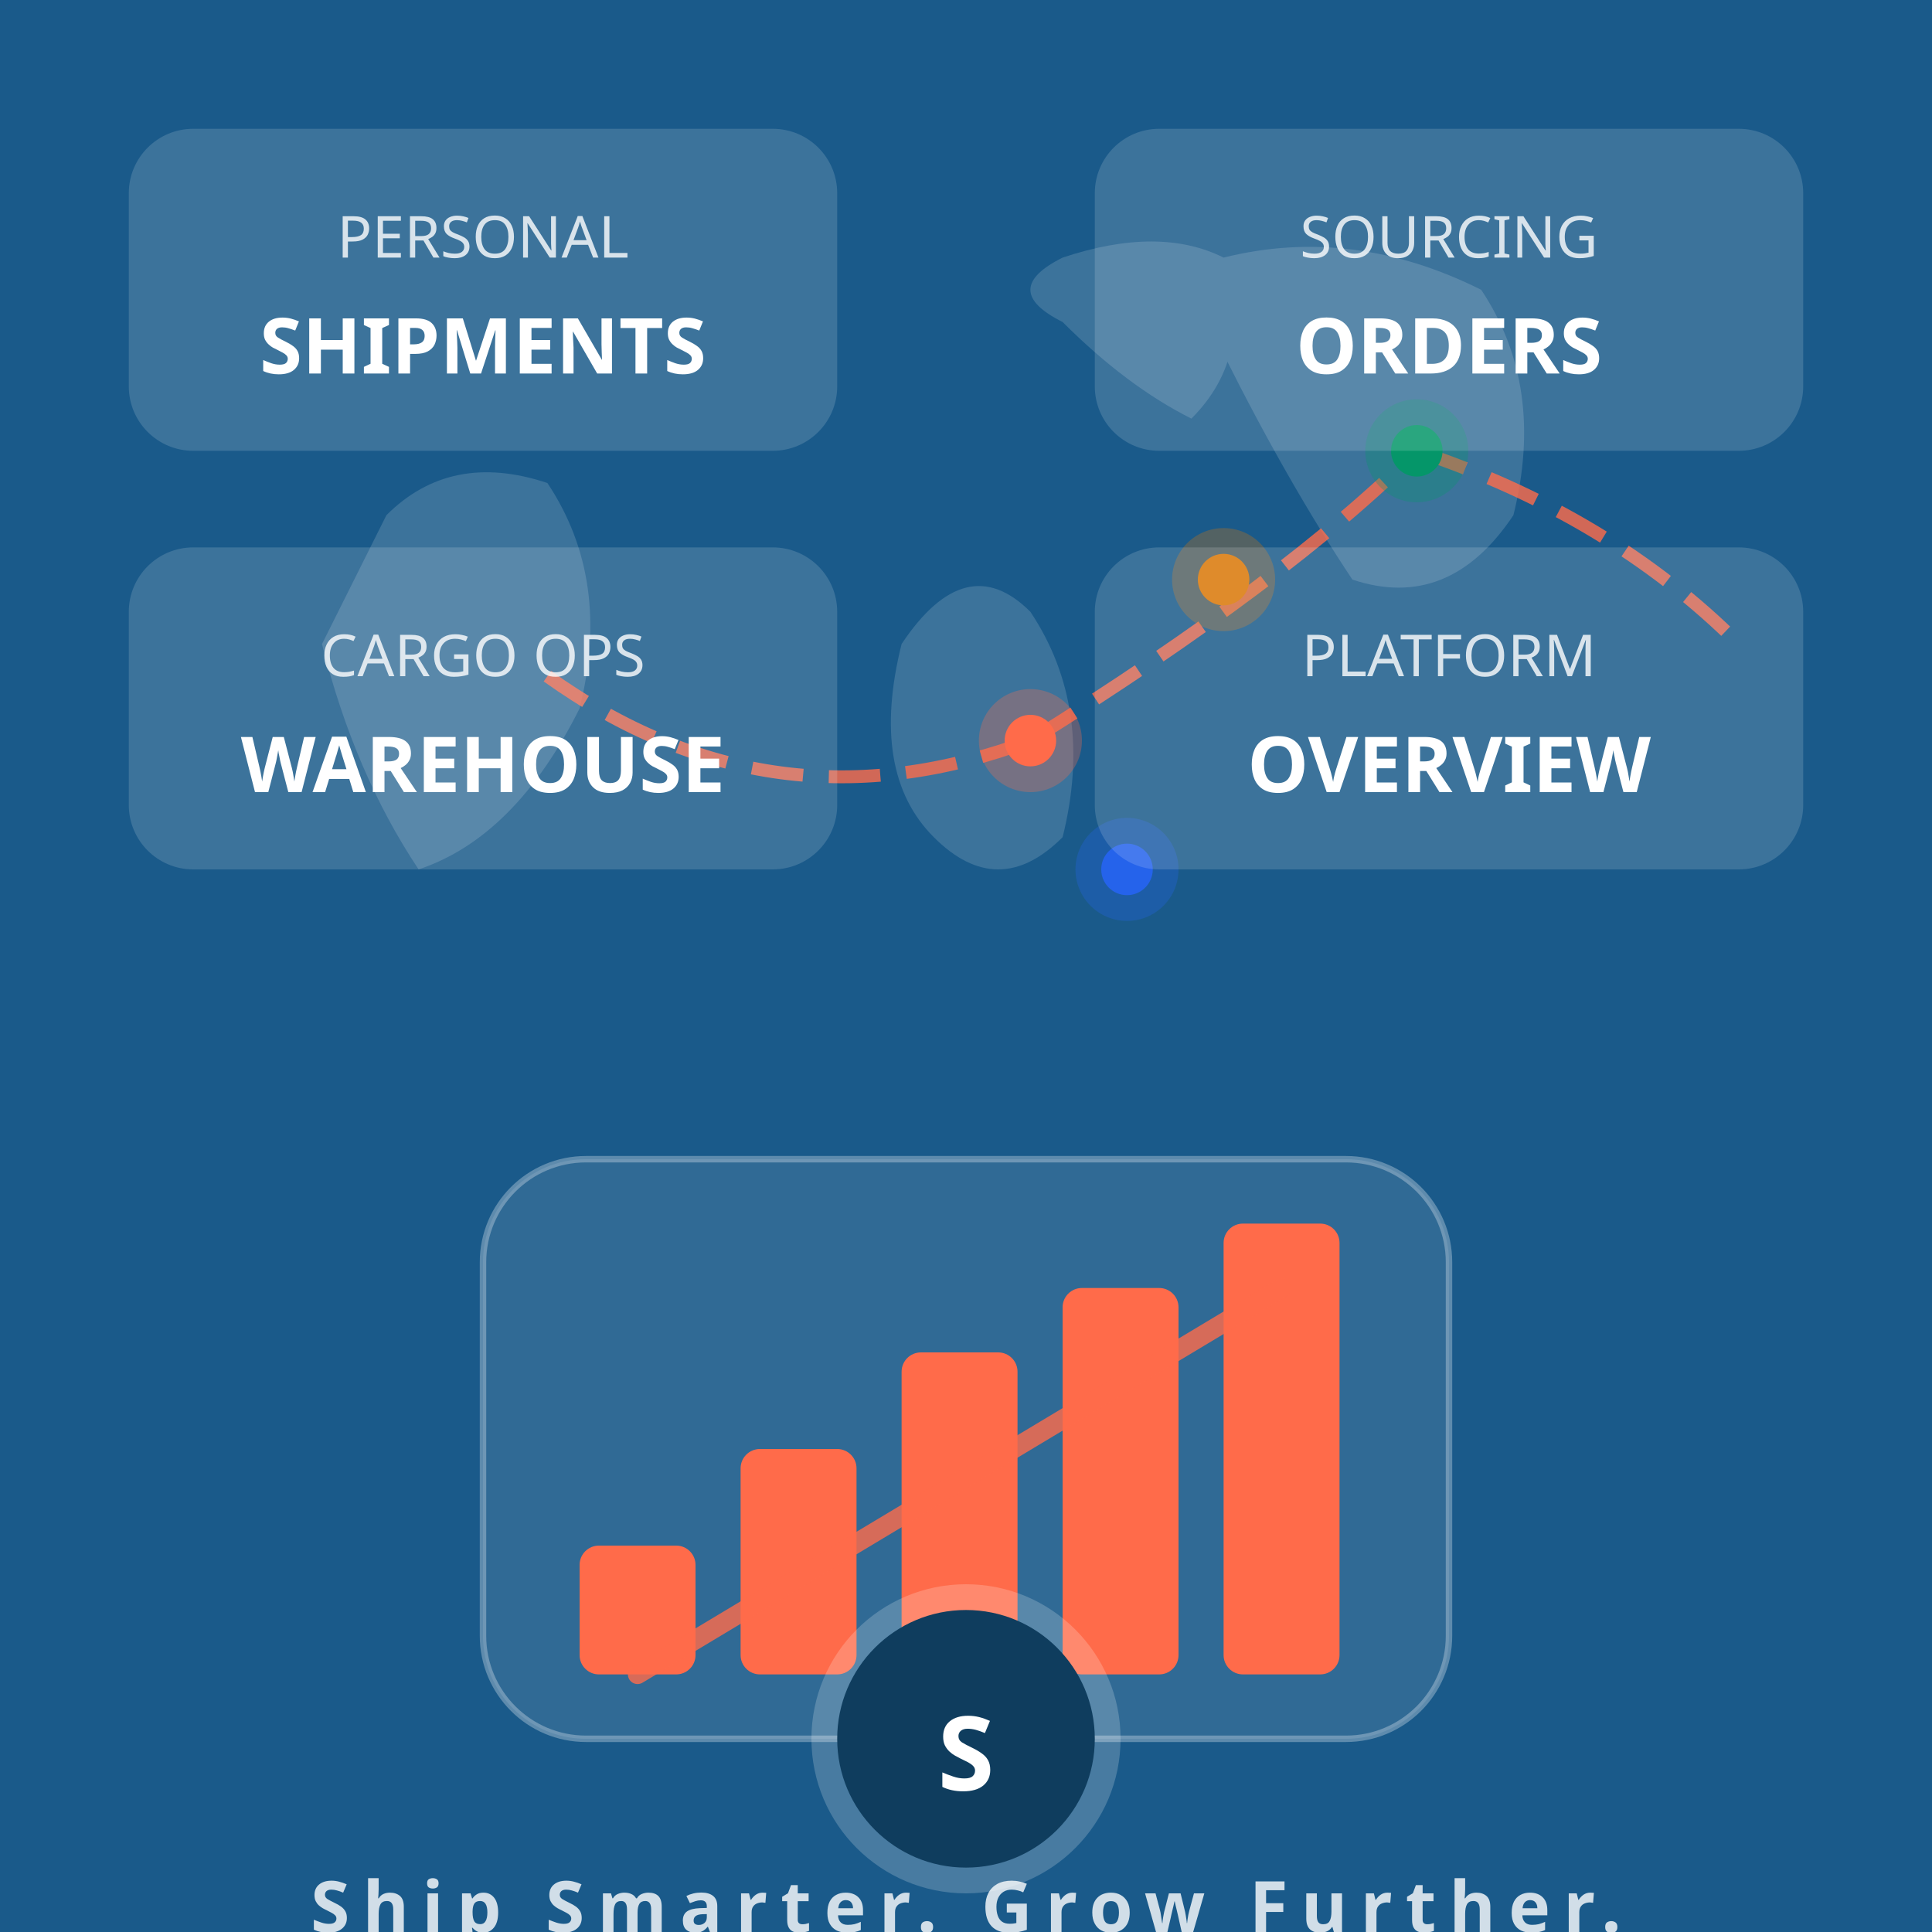
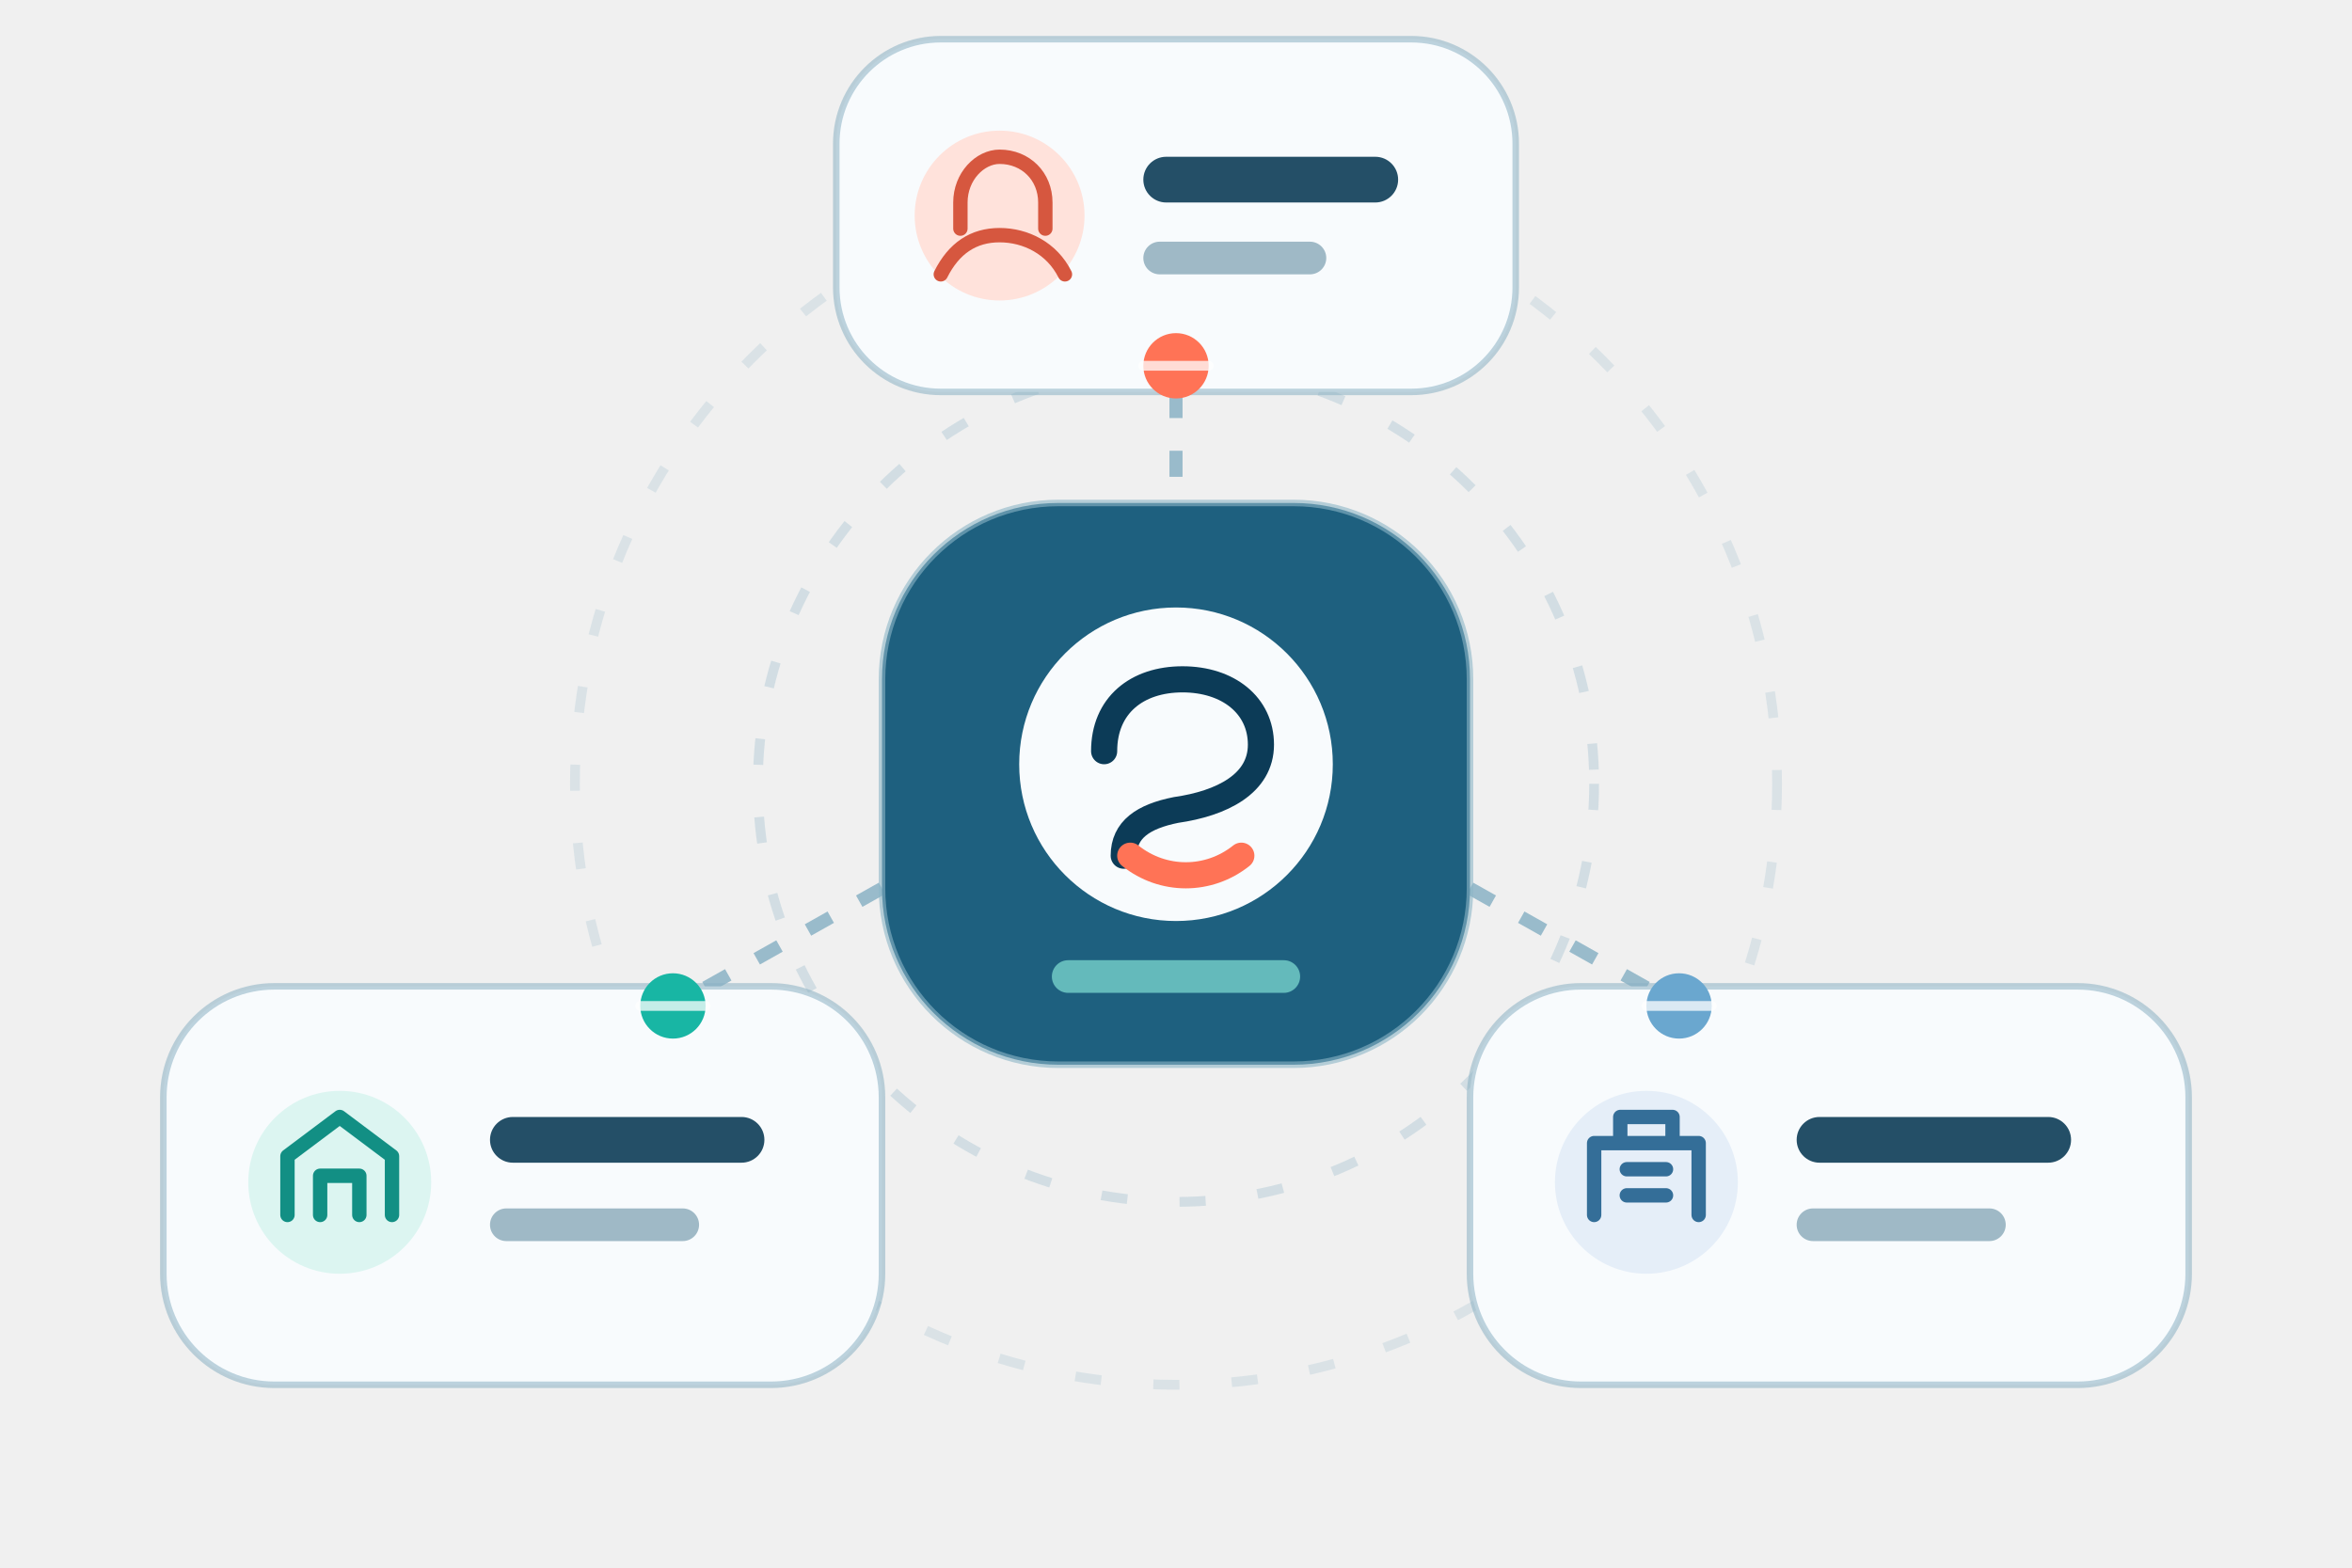
- <svg xmlns="http://www.w3.org/2000/svg" viewBox="0 0 300 300" fill="none">
-   <rect width="300" height="300" fill="url(#bgGradient)" />
+ <svg xmlns="http://www.w3.org/2000/svg" viewBox="0 0 360 240" fill="none">
  <defs>
-     <linearGradient id="bgGradient" x1="0" y1="300" x2="300" y2="0">
-       <stop offset="0%" stop-color="#0F3D5E" />
-       <stop offset="50%" stop-color="#1A5A8A" />
-       <stop offset="100%" stop-color="#2563EB" />
+     <linearGradient id="hub" x1="142" y1="82" x2="218" y2="158" gradientUnits="userSpaceOnUse">
+       <stop stop-color="#1E607F" />
+       <stop offset="1" stop-color="#082F49" />
    </linearGradient>
  </defs>
-   <g fill="white" opacity="0.15">
-     <path d="M140 100 Q150 85 160 95 Q170 110 165 130 Q155 140 145 130 Q135 120 140 100" />
-     <path d="M190 40 Q210 35 230 45 Q240 60 235 80 Q225 95 210 90 Q200 75 190 55 Q185 45 190 40" />
-     <path d="M165 40 Q180 35 190 40 Q195 55 185 65 Q175 60 165 50 Q155 45 165 40" />
-     <path d="M60 80 Q70 70 85 75 Q95 90 90 110 Q80 130 65 135 Q55 120 50 100 Q55 90 60 80" />
+   <circle cx="180" cy="120" r="92" stroke="#8CB3C6" stroke-width="1.5" stroke-dasharray="4 8" opacity="0.22" />
+   <circle cx="180" cy="120" r="64" stroke="#8CB3C6" stroke-width="1.5" stroke-dasharray="4 8" opacity="0.3" />
+   <path d="M180 82V56M135 136L103 154M225 136L257 154" stroke="#83AEC2" stroke-width="2" stroke-dasharray="4 5" opacity="0.8" />
+   <g transform="translate(135 77)">
+     <rect width="90" height="86" rx="27" fill="url(#hub)" stroke="#8CB5C7" stroke-opacity="0.6" />
+     <circle cx="45" cy="40" r="24" fill="#F8FBFD" />
+     <path d="M34 38C34 31 39 27 46 27C53 27 58 31 58 37C58 43 52 46 45 47C40 48 37 50 37 54" stroke="#0C3B57" stroke-width="4" stroke-linecap="round" />
+     <path d="M38 54C43 58 50 58 55 54" stroke="#FF7356" stroke-width="4" stroke-linecap="round" />
+     <rect x="26" y="70" width="38" height="5" rx="2.5" fill="#77D4CC" opacity="0.78" />
  </g>
-   <g stroke="#FF6B4A" stroke-width="2" stroke-dasharray="8 4" opacity="0.8">
-     <path d="M160 115 Q200 90 220 70" fill="none" />
-     <path d="M160 115 Q120 130 85 105" fill="none" />
-     <path d="M220 70 Q250 80 270 100" fill="none" />
+   <g transform="translate(128 6)">
+     <rect width="104" height="54" rx="16" fill="#F8FBFD" stroke="#8AB0C2" stroke-opacity="0.55" />
+     <circle cx="25" cy="27" r="13" fill="#FFE2DB" />
+     <path d="M19 29V25C19 21 22 18 25 18C29 18 32 21 32 25V29M16 36C18 32 21 30 25 30C29 30 33 32 35 36" stroke="#D6573F" stroke-width="2.2" stroke-linecap="round" />
+     <rect x="47" y="18" width="39" height="7" rx="3.5" fill="#244F67" />
+     <rect x="47" y="31" width="28" height="5" rx="2.5" fill="#9FB9C6" />
  </g>
-   <g>
-     <circle cx="160" cy="115" r="8" fill="#FF6B4A" opacity="0.3">
-       <animate attributeName="r" values="6;12;6" dur="2s" repeatCount="indefinite" />
-       <animate attributeName="opacity" values="0.3;0.8;0.3" dur="2s" repeatCount="indefinite" />
-     </circle>
-     <circle cx="160" cy="115" r="4" fill="#FF6B4A" />
-     <circle cx="220" cy="70" r="8" fill="#059669" opacity="0.3">
-       <animate attributeName="r" values="6;12;6" dur="2s" repeatCount="indefinite" begin="0.5s" />
-       <animate attributeName="opacity" values="0.3;0.8;0.3" dur="2s" repeatCount="indefinite" begin="0.5s" />
-     </circle>
-     <circle cx="220" cy="70" r="4" fill="#059669" />
-     <circle cx="190" cy="90" r="8" fill="#D97706" opacity="0.3">
-       <animate attributeName="r" values="6;12;6" dur="2s" repeatCount="indefinite" begin="1s" />
-       <animate attributeName="opacity" values="0.3;0.8;0.3" dur="2s" repeatCount="indefinite" begin="1s" />
-     </circle>
-     <circle cx="190" cy="90" r="4" fill="#D97706" />
-     <circle cx="175" cy="135" r="8" fill="#2563EB" opacity="0.3">
-       <animate attributeName="r" values="6;12;6" dur="2s" repeatCount="indefinite" begin="1.5s" />
-       <animate attributeName="opacity" values="0.3;0.8;0.3" dur="2s" repeatCount="indefinite" begin="1.5s" />
-     </circle>
-     <circle cx="175" cy="135" r="4" fill="#2563EB" />
+   <g transform="translate(25 151)">
+     <rect width="110" height="61" rx="17" fill="#F8FBFD" stroke="#8AB0C2" stroke-opacity="0.55" />
+     <circle cx="27" cy="30" r="14" fill="#DCF5F1" />
+     <path d="M19 35V26L27 20L35 26V35M24 35V29H30V35" stroke="#128F84" stroke-width="2.2" stroke-linecap="round" stroke-linejoin="round" />
+     <rect x="50" y="20" width="42" height="7" rx="3.5" fill="#244F67" />
+     <rect x="50" y="34" width="32" height="5" rx="2.5" fill="#9FB9C6" />
  </g>
-   <g transform="translate(75, 180)">
-     <rect x="0" y="0" width="150" height="90" rx="16" fill="white" opacity="0.1" />
-     <rect x="0" y="0" width="150" height="90" rx="16" fill="none" stroke="white" stroke-width="1" opacity="0.3" />
-     <g fill="#FF6B4A">
-       <rect x="15" y="60" width="18" height="20" rx="3">
-         <animate attributeName="height" values="0;20" dur="0.8s" begin="0.2s" fill="freeze" />
-         <animate attributeName="y" values="80;60" dur="0.8s" begin="0.2s" fill="freeze" />
-       </rect>
-       <rect x="40" y="45" width="18" height="35" rx="3">
-         <animate attributeName="height" values="0;35" dur="0.8s" begin="0.4s" fill="freeze" />
-         <animate attributeName="y" values="80;45" dur="0.8s" begin="0.4s" fill="freeze" />
-       </rect>
-       <rect x="65" y="30" width="18" height="50" rx="3">
-         <animate attributeName="height" values="0;50" dur="0.8s" begin="0.6s" fill="freeze" />
-         <animate attributeName="y" values="80;30" dur="0.8s" begin="0.6s" fill="freeze" />
-       </rect>
-       <rect x="90" y="20" width="18" height="60" rx="3">
-         <animate attributeName="height" values="0;60" dur="0.8s" begin="0.8s" fill="freeze" />
-         <animate attributeName="y" values="80;20" dur="0.8s" begin="0.8s" fill="freeze" />
-       </rect>
-       <rect x="115" y="10" width="18" height="70" rx="3">
-         <animate attributeName="height" values="0;70" dur="0.8s" begin="1s" fill="freeze" />
-         <animate attributeName="y" values="80;10" dur="0.8s" begin="1s" fill="freeze" />
-       </rect>
-     </g>
-     <path d="M24 80 Q49 65 74 50 Q99 35 124 20" stroke="#FF6B4A" stroke-width="3" fill="none" stroke-linecap="round" stroke-linejoin="round" opacity="0.8">
-       <animate attributeName="stroke-dashoffset" values="200;0" dur="1.5s" begin="1.2s" fill="freeze" />
-     </path>
+   <g transform="translate(225 151)">
+     <rect width="110" height="61" rx="17" fill="#F8FBFD" stroke="#8AB0C2" stroke-opacity="0.55" />
+     <circle cx="27" cy="30" r="14" fill="#E5EEF8" />
+     <path d="M19 35V24H35V35M23 24V20H31V24M24 28H30M24 32H30" stroke="#346E98" stroke-width="2.2" stroke-linecap="round" stroke-linejoin="round" />
+     <rect x="50" y="20" width="42" height="7" rx="3.5" fill="#244F67" />
+     <rect x="50" y="34" width="32" height="5" rx="2.5" fill="#9FB9C6" />
  </g>
-   <g transform="translate(20, 20)">
-     <rect x="0" y="0" width="110" height="50" rx="10" fill="white" opacity="0.15" />
-     <text x="55" y="20" text-anchor="middle" font-family="system-ui" font-size="9" fill="white" opacity="0.8">PERSONAL</text>
-     <text x="55" y="38" text-anchor="middle" font-family="system-ui" font-size="12" font-weight="800" fill="white">SHIPMENTS</text>
-   </g>
-   <g transform="translate(170, 20)">
-     <rect x="0" y="0" width="110" height="50" rx="10" fill="white" opacity="0.15" />
-     <text x="55" y="20" text-anchor="middle" font-family="system-ui" font-size="9" fill="white" opacity="0.8">SOURCING</text>
-     <text x="55" y="38" text-anchor="middle" font-family="system-ui" font-size="12" font-weight="800" fill="white">ORDERS</text>
-   </g>
-   <g transform="translate(20, 85)">
-     <rect x="0" y="0" width="110" height="50" rx="10" fill="white" opacity="0.15" />
-     <text x="55" y="20" text-anchor="middle" font-family="system-ui" font-size="9" fill="white" opacity="0.8">CARGO OPS</text>
-     <text x="55" y="38" text-anchor="middle" font-family="system-ui" font-size="12" font-weight="800" fill="white">WAREHOUSE</text>
-   </g>
-   <g transform="translate(170, 85)">
-     <rect x="0" y="0" width="110" height="50" rx="10" fill="white" opacity="0.15" />
-     <text x="55" y="20" text-anchor="middle" font-family="system-ui" font-size="9" fill="white" opacity="0.8">PLATFORM</text>
-     <text x="55" y="38" text-anchor="middle" font-family="system-ui" font-size="12" font-weight="800" fill="white">OVERVIEW</text>
-   </g>
-   <circle cx="150" cy="270" r="24" fill="white" opacity="0.2" />
-   <circle cx="150" cy="270" r="20" fill="#0F3D5E" />
-   <text x="150" y="278" text-anchor="middle" font-family="system-ui" font-size="16" font-weight="800" fill="white">S</text>
-   <text x="150" y="300" text-anchor="middle" font-family="system-ui" font-size="11" font-weight="600" fill="white" opacity="0.8" letter-spacing="2">Ship Smarter. Grow Further.</text>
+   <circle cx="180" cy="56" r="5" fill="#FF7356" />
+   <circle cx="103" cy="154" r="5" fill="#18B6A4" />
+   <circle cx="257" cy="154" r="5" fill="#6AA7CF" />
+   <path d="M175 56H185M98 154H108M252 154H262" stroke="white" stroke-width="1.5" stroke-linecap="round" opacity="0.75" />
</svg>
